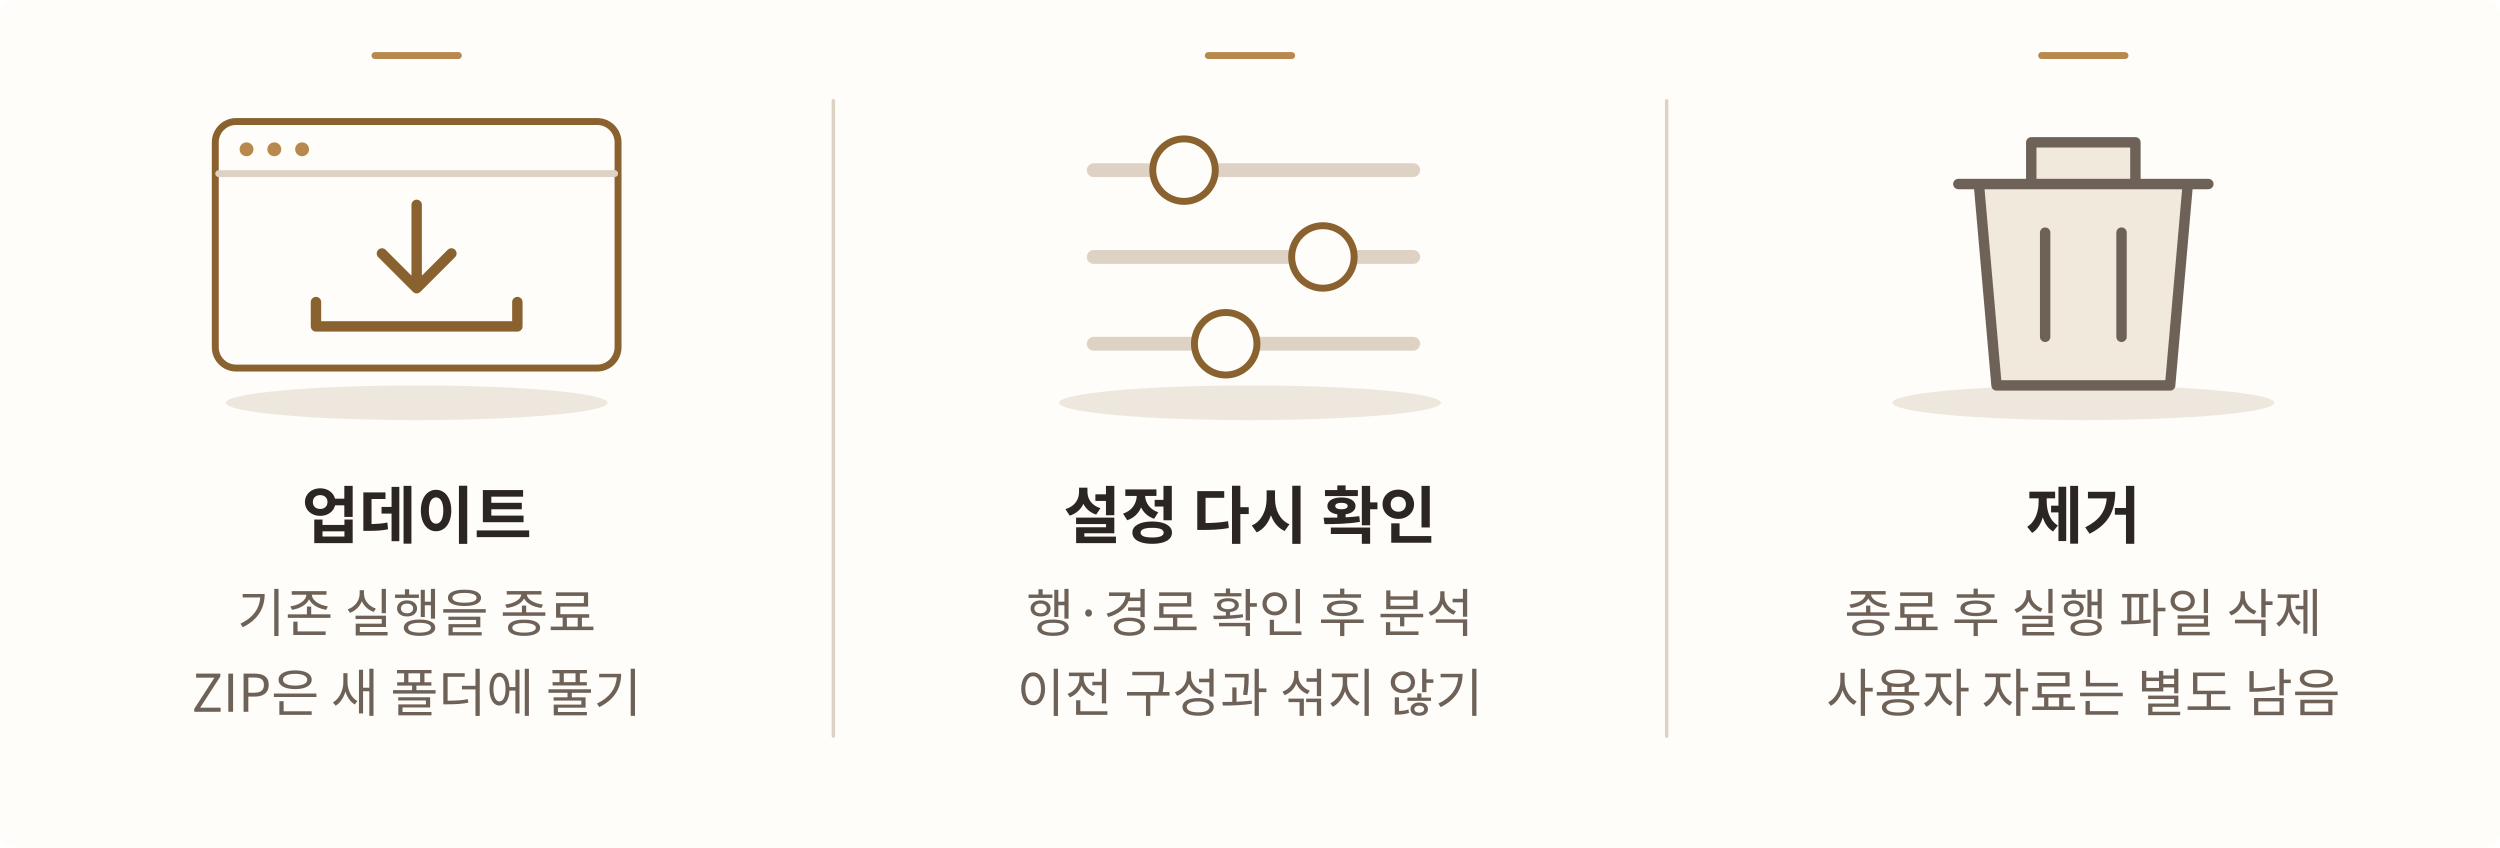
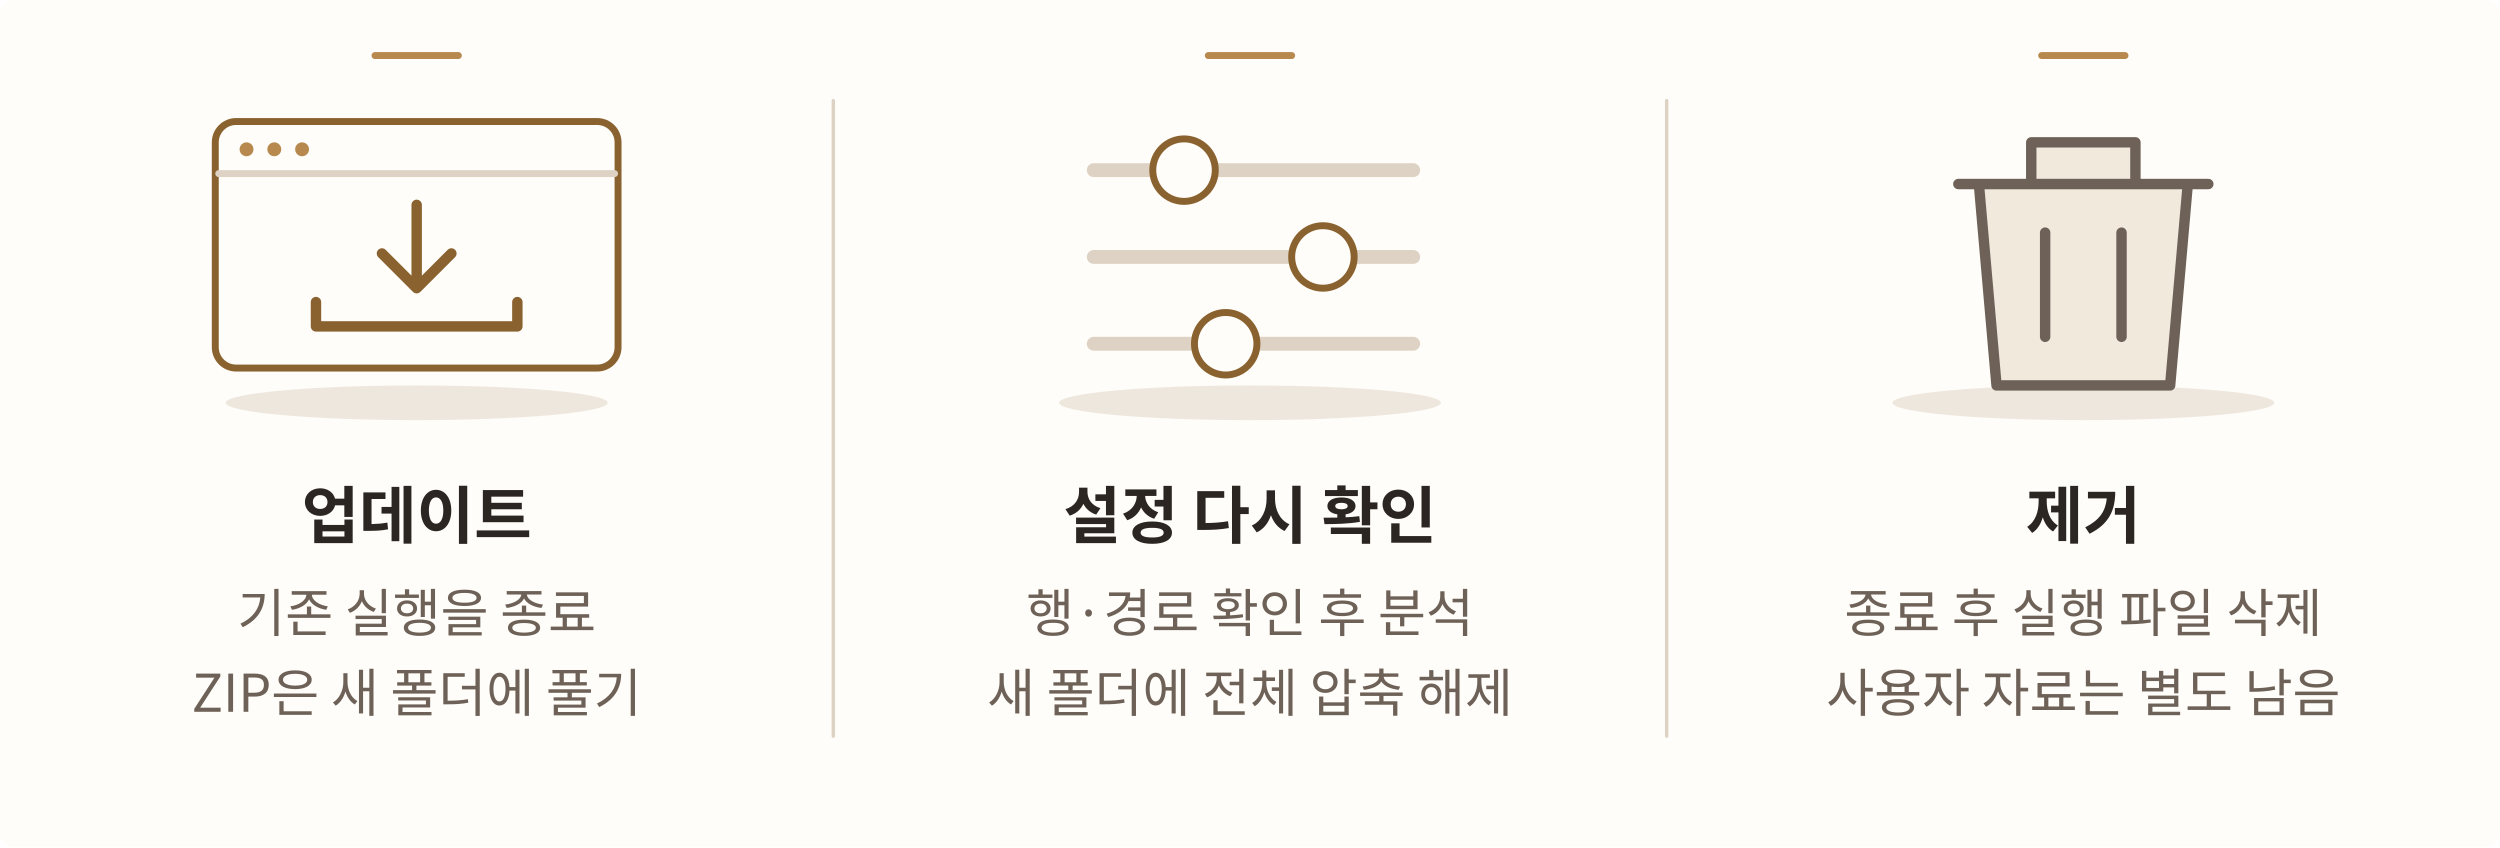
<svg xmlns="http://www.w3.org/2000/svg" width="720" height="244" viewBox="0 0 720 244" role="img" aria-labelledby="title desc">
  <g font-family="Noto Sans CJK KR, Noto Sans KR, Malgun Gothic, Segoe UI, sans-serif">
    <rect width="720" height="244" rx="4" fill="#fffdf9" />
    <path d="M108 16H132" fill="none" stroke="#b7894e" stroke-width="2" stroke-linecap="round" stroke-linejoin="round" />
    <g transform="translate(48 25)">
      <ellipse cx="72" cy="91" rx="55" ry="5" fill="#ded2c4" opacity=".5" />
      <rect x="14" y="10" width="116" height="71" rx="6" fill="#fffdf9" stroke="#8a622f" stroke-width="2" />
      <path d="M15 25H129" fill="none" stroke="#ded2c4" stroke-width="2" stroke-linecap="round" stroke-linejoin="round" />
      <circle cx="23" cy="18" r="2" fill="#b7894e" />
      <circle cx="31" cy="18" r="2" fill="#b7894e" />
      <circle cx="39" cy="18" r="2" fill="#b7894e" />
      <path d="M72 34V56M62 48L72 58L82 48" fill="none" stroke="#8a622f" stroke-width="3" stroke-linecap="round" stroke-linejoin="round" />
      <path d="M43 62V69H101V62" fill="none" stroke="#8a622f" stroke-width="3" stroke-linecap="round" stroke-linejoin="round" />
    </g>
    <text x="120.0" y="155" font-size="18" fill="#2c2622" font-weight="700" text-anchor="middle">업데이트</text>
    <text x="120.0" y="182" font-size="15" fill="#6e6258" font-weight="400" text-anchor="middle">기존 실행을 종료</text>
    <text x="120.0" y="205" font-size="15" fill="#6e6258" font-weight="400" text-anchor="middle">ZIP은 새 폴더에 풀기</text>
    <path d="M240 29V212" fill="none" stroke="#ded2c4" stroke-width="1" stroke-linecap="round" stroke-linejoin="round" />
    <path d="M348 16H372" fill="none" stroke="#b7894e" stroke-width="2" stroke-linecap="round" stroke-linejoin="round" />
    <g transform="translate(288 25)">
      <ellipse cx="72" cy="91" rx="55" ry="5" fill="#ded2c4" opacity=".5" />
      <path d="M27 24H119" fill="none" stroke="#ded2c4" stroke-width="4" stroke-linecap="round" stroke-linejoin="round" />
      <circle cx="53" cy="24" r="9" fill="#fffdf9" stroke="#8a622f" stroke-width="2" />
      <path d="M27 49H119" fill="none" stroke="#ded2c4" stroke-width="4" stroke-linecap="round" stroke-linejoin="round" />
      <circle cx="93" cy="49" r="9" fill="#fffdf9" stroke="#8a622f" stroke-width="2" />
      <path d="M27 74H119" fill="none" stroke="#ded2c4" stroke-width="4" stroke-linecap="round" stroke-linejoin="round" />
      <circle cx="65" cy="74" r="9" fill="#fffdf9" stroke="#8a622f" stroke-width="2" />
    </g>
    <text x="360.0" y="155" font-size="18" fill="#2c2622" font-weight="700" text-anchor="middle">설정 다시 확인</text>
    <text x="360.0" y="182" font-size="15" fill="#6e6258" font-weight="400" text-anchor="middle">행·경로 확인 후 분석</text>
-     <text x="360.0" y="205" font-size="15" fill="#6e6258" font-weight="400" text-anchor="middle">이전 구성과 섞지 않기</text>
+     <text x="360.0" y="205" font-size="15" fill="#6e6258" font-weight="400" text-anchor="middle">새 폴더에 전체 압축 해제</text>
    <path d="M480 29V212" fill="none" stroke="#ded2c4" stroke-width="1" stroke-linecap="round" stroke-linejoin="round" />
    <path d="M588 16H612" fill="none" stroke="#b7894e" stroke-width="2" stroke-linecap="round" stroke-linejoin="round" />
    <g transform="translate(528 25)">
      <ellipse cx="72" cy="91" rx="55" ry="5" fill="#ded2c4" opacity=".5" />
      <path d="M42 29L47 86H97L102 29M36 28H108M57 27V16H87V27M61 42V72M83 42V72" fill="#f2e9dd" stroke="#6e6258" stroke-width="3" stroke-linecap="round" stroke-linejoin="round" />
    </g>
    <text x="600.0" y="155" font-size="18" fill="#2c2622" font-weight="700" text-anchor="middle">제거</text>
    <text x="600.0" y="182" font-size="15" fill="#6e6258" font-weight="400" text-anchor="middle">종료 후 실행 파일 삭제</text>
    <text x="600.0" y="205" font-size="15" fill="#6e6258" font-weight="400" text-anchor="middle">사용자 자료는 별도 남음</text>
  </g>
</svg>
